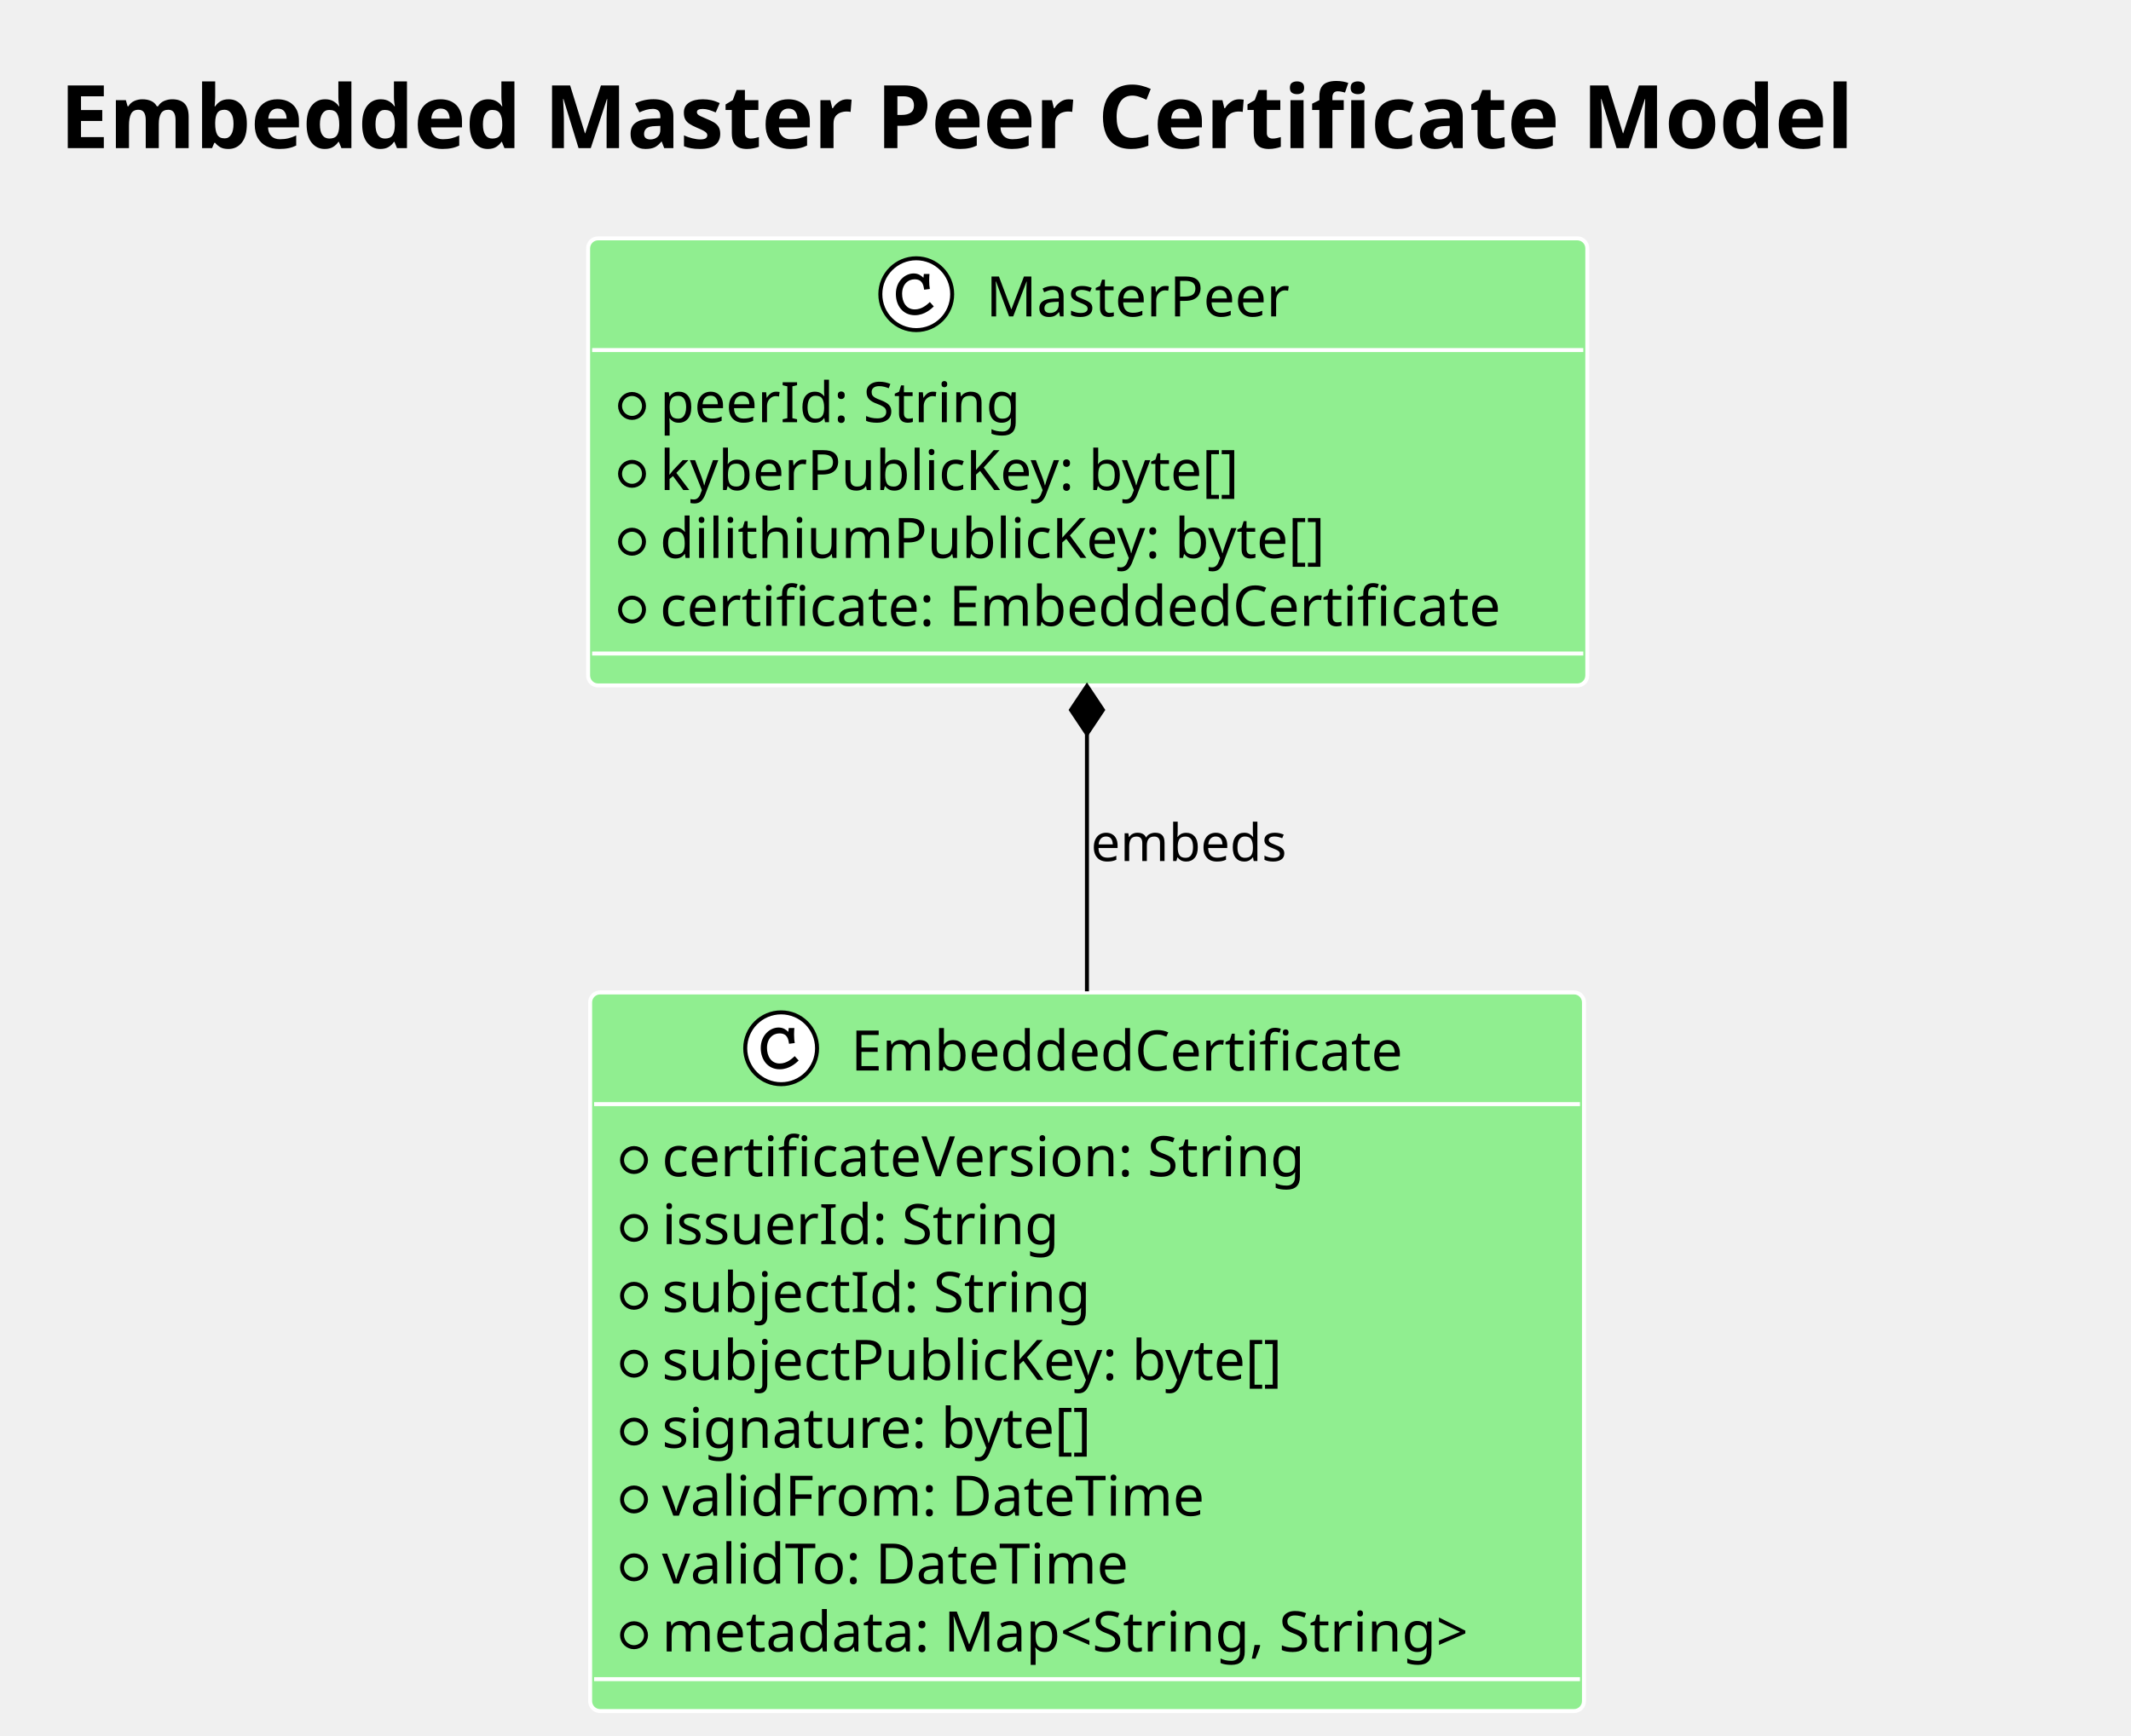
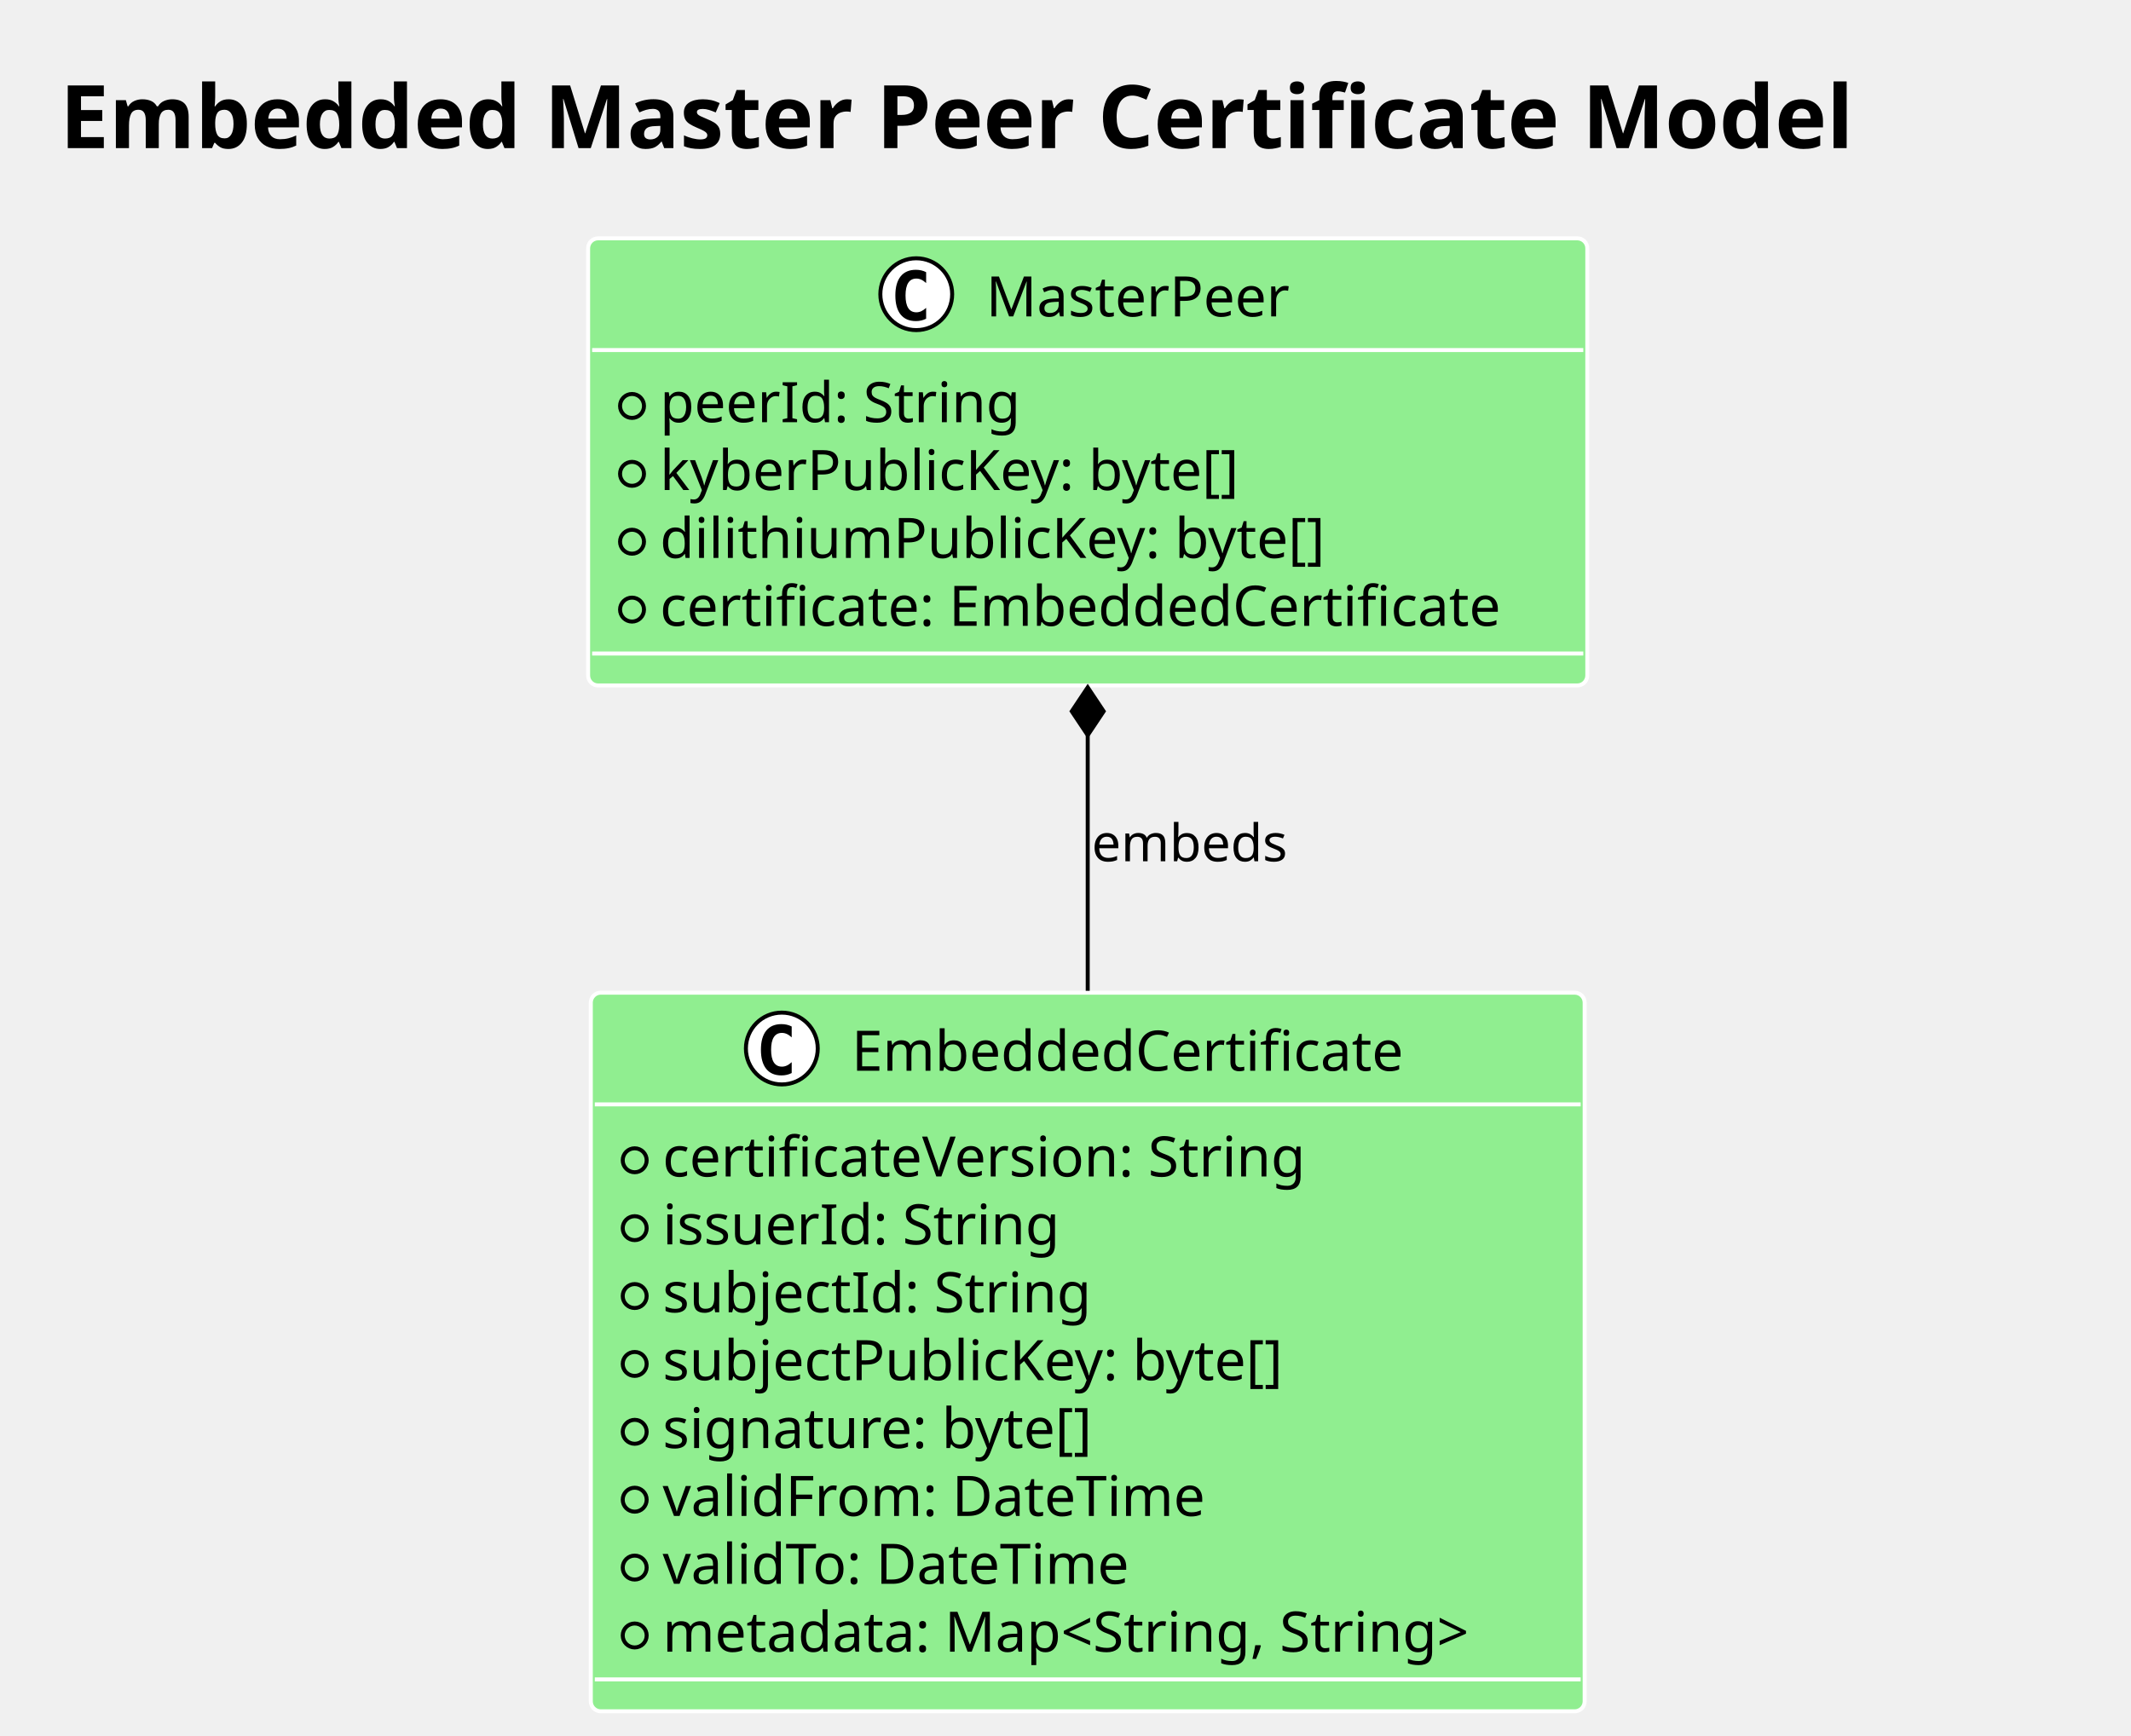
<svg xmlns="http://www.w3.org/2000/svg" contentStyleType="text/css" data-diagram-type="CLASS" height="435px" preserveAspectRatio="none" style="width:534px;height:435px;background:#000000;" version="1.1" viewBox="0 0 534 435" width="534px" zoomAndPan="magnify">
  <defs />
  <g>
-     <text fill="#000000" font-family="Verdana" font-size="22" font-weight="bold" lengthAdjust="spacing" textLength="501.134" x="15" y="37.118">Embedded Master Peer Certificate Model</text>
+     <g class="title" data-source-line="14">
+       <text fill="#000000" font-family="Verdana" font-size="22" font-weight="bold" lengthAdjust="spacing" textLength="501.134" x="15" y="37.118">Embedded Master Peer Certificate Model</text>
+     </g>
    <g class="entity" data-entity="MasterPeer" data-source-line="16" data-uid="ent0002" id="entity_MasterPeer">
      <rect fill="#90EE90" height="112.059" rx="2.5" ry="2.5" style="stroke:#FFFFFF;stroke-width:1;" width="250.379" x="147.377" y="59.737" />
      <ellipse cx="229.602" cy="73.737" fill="#FFFFFF" rx="9" ry="9" style="stroke:#000000;stroke-width:1;" />
-       <path d="M233.009,75.706 C232.29,76.378 230.993,77.55 229.243,77.55 C227.024,77.55 226.056,75.612 226.056,73.659 C226.056,71.269 227.54,70.003 229.181,70.003 C231.196,70.003 231.415,71.519 231.587,72.612 L233.009,72.425 C232.915,71.847 232.837,71.269 232.837,70.3 C232.837,69.628 232.884,69.081 232.915,68.659 L231.509,68.659 L231.399,69.612 C230.806,69.081 230.165,68.534 228.946,68.534 C226.899,68.534 224.493,70.362 224.493,73.675 C224.493,76.612 226.259,79.003 229.259,79.003 C231.696,79.003 233.399,77.378 233.993,76.8 L233.009,75.706 Z " fill="#000000" />
+       <path d="M232.076,79.88 Q231.495,80.179 230.856,80.329 Q230.216,80.478 229.511,80.478 Q227.004,80.478 225.684,78.826 Q224.364,77.174 224.364,74.053 Q224.364,70.924 225.684,69.272 Q227.004,67.62 229.511,67.62 Q230.216,67.62 230.864,67.769 Q231.511,67.919 232.076,68.218 L232.076,70.94 Q231.445,70.359 230.851,70.09 Q230.258,69.82 229.627,69.82 Q228.282,69.82 227.597,70.886 Q226.913,71.953 226.913,74.053 Q226.913,76.145 227.597,77.212 Q228.282,78.278 229.627,78.278 Q230.258,78.278 230.851,78.008 Q231.445,77.739 232.076,77.158 Z " fill="#000000" />
      <text fill="#000000" font-family="Verdana" font-size="14" lengthAdjust="spacing" textLength="78.429" x="247.102" y="79.305">MasterPeer</text>
      <line style="stroke:#FFFFFF;stroke-width:1;" x1="148.377" x2="396.756" y1="87.737" y2="87.737" />
      <ellipse cx="158.377" cy="101.745" fill="none" rx="3" ry="3" style="stroke:#000000;stroke-width:1;" />
      <text fill="#000000" font-family="Verdana" font-size="14" lengthAdjust="spacing" textLength="99.757" x="165.377" y="105.812">peerId: String</text>
      <ellipse cx="158.377" cy="118.759" fill="none" rx="3" ry="3" style="stroke:#000000;stroke-width:1;" />
      <text fill="#000000" font-family="Verdana" font-size="14" lengthAdjust="spacing" textLength="161.793" x="165.377" y="122.827">kyberPublicKey: byte[]</text>
      <ellipse cx="158.377" cy="135.774" fill="none" rx="3" ry="3" style="stroke:#000000;stroke-width:1;" />
      <text fill="#000000" font-family="Verdana" font-size="14" lengthAdjust="spacing" textLength="183.128" x="165.377" y="139.842">dilithiumPublicKey: byte[]</text>
      <ellipse cx="158.377" cy="152.789" fill="none" rx="3" ry="3" style="stroke:#000000;stroke-width:1;" />
      <text fill="#000000" font-family="Verdana" font-size="14" lengthAdjust="spacing" textLength="226.379" x="165.377" y="156.856">certificate: EmbeddedCertificate</text>
      <line style="stroke:#FFFFFF;stroke-width:1;" x1="148.377" x2="396.756" y1="163.796" y2="163.796" />
    </g>
    <g class="entity" data-entity="EmbeddedCertificate" data-source-line="23" data-uid="ent0003" id="entity_EmbeddedCertificate">
-       <rect fill="#90EE90" height="180.117" rx="2.5" ry="2.5" style="stroke:#FFFFFF;stroke-width:1;" width="249.046" x="147.877" y="248.737" />
-       <ellipse cx="195.745" cy="262.737" fill="#FFFFFF" rx="9" ry="9" style="stroke:#000000;stroke-width:1;" />
-       <path d="M199.151,264.706 C198.433,265.378 197.136,266.55 195.386,266.55 C193.167,266.55 192.198,264.612 192.198,262.659 C192.198,260.269 193.683,259.003 195.323,259.003 C197.339,259.003 197.558,260.519 197.73,261.612 L199.151,261.425 C199.058,260.847 198.98,260.269 198.98,259.3 C198.98,258.628 199.026,258.081 199.058,257.659 L197.651,257.659 L197.542,258.612 C196.948,258.081 196.308,257.534 195.089,257.534 C193.042,257.534 190.636,259.362 190.636,262.675 C190.636,265.612 192.401,268.003 195.401,268.003 C197.839,268.003 199.542,266.378 200.136,265.8 L199.151,264.706 Z " fill="#000000" />
-       <text fill="#000000" font-family="Verdana" font-size="14" lengthAdjust="spacing" textLength="145.81" x="213.245" y="268.305">EmbeddedCertificate</text>
-       <line style="stroke:#FFFFFF;stroke-width:1;" x1="148.877" x2="395.923" y1="276.737" y2="276.737" />
-       <ellipse cx="158.877" cy="290.745" fill="none" rx="3" ry="3" style="stroke:#000000;stroke-width:1;" />
-       <text fill="#000000" font-family="Verdana" font-size="14" lengthAdjust="spacing" textLength="175.431" x="165.877" y="294.812">certificateVersion: String</text>
-       <ellipse cx="158.877" cy="307.759" fill="none" rx="3" ry="3" style="stroke:#000000;stroke-width:1;" />
-       <text fill="#000000" font-family="Verdana" font-size="14" lengthAdjust="spacing" textLength="109.983" x="165.877" y="311.827">issuerId: String</text>
-       <ellipse cx="158.877" cy="324.774" fill="none" rx="3" ry="3" style="stroke:#000000;stroke-width:1;" />
-       <text fill="#000000" font-family="Verdana" font-size="14" lengthAdjust="spacing" textLength="119.226" x="165.877" y="328.842">subjectId: String</text>
-       <ellipse cx="158.877" cy="341.789" fill="none" rx="3" ry="3" style="stroke:#000000;stroke-width:1;" />
-       <text fill="#000000" font-family="Verdana" font-size="14" lengthAdjust="spacing" textLength="173.031" x="165.877" y="345.856">subjectPublicKey: byte[]</text>
-       <ellipse cx="158.877" cy="358.803" fill="none" rx="3" ry="3" style="stroke:#000000;stroke-width:1;" />
-       <text fill="#000000" font-family="Verdana" font-size="14" lengthAdjust="spacing" textLength="120.675" x="165.877" y="362.871">signature: byte[]</text>
-       <ellipse cx="158.877" cy="375.818" fill="none" rx="3" ry="3" style="stroke:#000000;stroke-width:1;" />
-       <text fill="#000000" font-family="Verdana" font-size="14" lengthAdjust="spacing" textLength="147.991" x="165.877" y="379.886">validFrom: DateTime</text>
-       <ellipse cx="158.877" cy="392.832" fill="none" rx="3" ry="3" style="stroke:#000000;stroke-width:1;" />
-       <text fill="#000000" font-family="Verdana" font-size="14" lengthAdjust="spacing" textLength="128.981" x="165.877" y="396.9">validTo: DateTime</text>
-       <ellipse cx="158.877" cy="409.847" fill="none" rx="3" ry="3" style="stroke:#000000;stroke-width:1;" />
-       <text fill="#000000" font-family="Verdana" font-size="14" lengthAdjust="spacing" textLength="225.046" x="165.877" y="413.915">metadata: Map&lt;String, String&gt;</text>
-       <line style="stroke:#FFFFFF;stroke-width:1;" x1="148.877" x2="395.923" y1="420.854" y2="420.854" />
+       <rect fill="#90EE90" height="180.117" rx="2.5" ry="2.5" style="stroke:#FFFFFF;stroke-width:1;" width="249.046" x="148.047" y="248.797" />
+       <ellipse cx="195.915" cy="262.797" fill="#FFFFFF" rx="9" ry="9" style="stroke:#000000;stroke-width:1;" />
+       <path d="M198.388,268.94 Q197.807,269.239 197.168,269.389 Q196.529,269.538 195.823,269.538 Q193.316,269.538 191.997,267.886 Q190.677,266.234 190.677,263.113 Q190.677,259.984 191.997,258.332 Q193.316,256.68 195.823,256.68 Q196.529,256.68 197.176,256.829 Q197.824,256.979 198.388,257.278 L198.388,260 Q197.757,259.419 197.164,259.15 Q196.57,258.88 195.94,258.88 Q194.595,258.88 193.91,259.947 Q193.225,261.013 193.225,263.113 Q193.225,265.205 193.91,266.272 Q194.595,267.338 195.94,267.338 Q196.57,267.338 197.164,267.068 Q197.757,266.799 198.388,266.218 Z " fill="#000000" />
+       <text fill="#000000" font-family="Verdana" font-size="14" lengthAdjust="spacing" textLength="145.81" x="213.415" y="268.365">EmbeddedCertificate</text>
+       <line style="stroke:#FFFFFF;stroke-width:1;" x1="149.047" x2="396.093" y1="276.797" y2="276.797" />
+       <ellipse cx="159.047" cy="290.805" fill="none" rx="3" ry="3" style="stroke:#000000;stroke-width:1;" />
+       <text fill="#000000" font-family="Verdana" font-size="14" lengthAdjust="spacing" textLength="175.431" x="166.047" y="294.873">certificateVersion: String</text>
+       <ellipse cx="159.047" cy="307.819" fill="none" rx="3" ry="3" style="stroke:#000000;stroke-width:1;" />
+       <text fill="#000000" font-family="Verdana" font-size="14" lengthAdjust="spacing" textLength="109.983" x="166.047" y="311.887">issuerId: String</text>
+       <ellipse cx="159.047" cy="324.834" fill="none" rx="3" ry="3" style="stroke:#000000;stroke-width:1;" />
+       <text fill="#000000" font-family="Verdana" font-size="14" lengthAdjust="spacing" textLength="119.226" x="166.047" y="328.902">subjectId: String</text>
+       <ellipse cx="159.047" cy="341.849" fill="none" rx="3" ry="3" style="stroke:#000000;stroke-width:1;" />
+       <text fill="#000000" font-family="Verdana" font-size="14" lengthAdjust="spacing" textLength="173.031" x="166.047" y="345.916">subjectPublicKey: byte[]</text>
+       <ellipse cx="159.047" cy="358.863" fill="none" rx="3" ry="3" style="stroke:#000000;stroke-width:1;" />
+       <text fill="#000000" font-family="Verdana" font-size="14" lengthAdjust="spacing" textLength="120.675" x="166.047" y="362.931">signature: byte[]</text>
+       <ellipse cx="159.047" cy="375.878" fill="none" rx="3" ry="3" style="stroke:#000000;stroke-width:1;" />
+       <text fill="#000000" font-family="Verdana" font-size="14" lengthAdjust="spacing" textLength="147.991" x="166.047" y="379.946">validFrom: DateTime</text>
+       <ellipse cx="159.047" cy="392.892" fill="none" rx="3" ry="3" style="stroke:#000000;stroke-width:1;" />
+       <text fill="#000000" font-family="Verdana" font-size="14" lengthAdjust="spacing" textLength="128.981" x="166.047" y="396.96">validTo: DateTime</text>
+       <ellipse cx="159.047" cy="409.907" fill="none" rx="3" ry="3" style="stroke:#000000;stroke-width:1;" />
+       <text fill="#000000" font-family="Verdana" font-size="14" lengthAdjust="spacing" textLength="225.046" x="166.047" y="413.975">metadata: Map&lt;String, String&gt;</text>
+       <line style="stroke:#FFFFFF;stroke-width:1;" x1="149.047" x2="396.093" y1="420.914" y2="420.914" />
    </g>
    <g class="link" data-entity-1="MasterPeer" data-entity-2="EmbeddedCertificate" data-source-line="34" data-uid="lnk4" id="link_MasterPeer_EmbeddedCertificate">
-       <path codeLine="34" d="M272.377,183.937 C272.377,207.077 272.377,222.577 272.377,248.457" fill="none" id="MasterPeer-backto-EmbeddedCertificate" style="stroke:#000000;stroke-width:1;" />
-       <polygon fill="#000000" points="272.377,171.937,268.377,177.937,272.377,183.937,276.377,177.937,272.377,171.937" style="stroke:#000000;stroke-width:1;" />
-       <text fill="#000000" font-family="Verdana" font-size="13" lengthAdjust="spacing" textLength="51.105" x="273.377" y="215.807">embeds</text>
+       <path codeLine="34" d="M272.567,184.277 C272.567,207.297 272.567,222.597 272.567,248.327" fill="none" id="MasterPeer-backto-EmbeddedCertificate" style="stroke:#000000;stroke-width:1;" />
+       <polygon fill="#000000" points="272.567,172.277,268.567,178.277,272.567,184.277,276.567,178.277,272.567,172.277" style="stroke:#000000;stroke-width:1;" />
+       <text fill="#000000" font-family="Verdana" font-size="13" lengthAdjust="spacing" textLength="51.105" x="273.567" y="215.867">embeds</text>
    </g>
  </g>
</svg>
